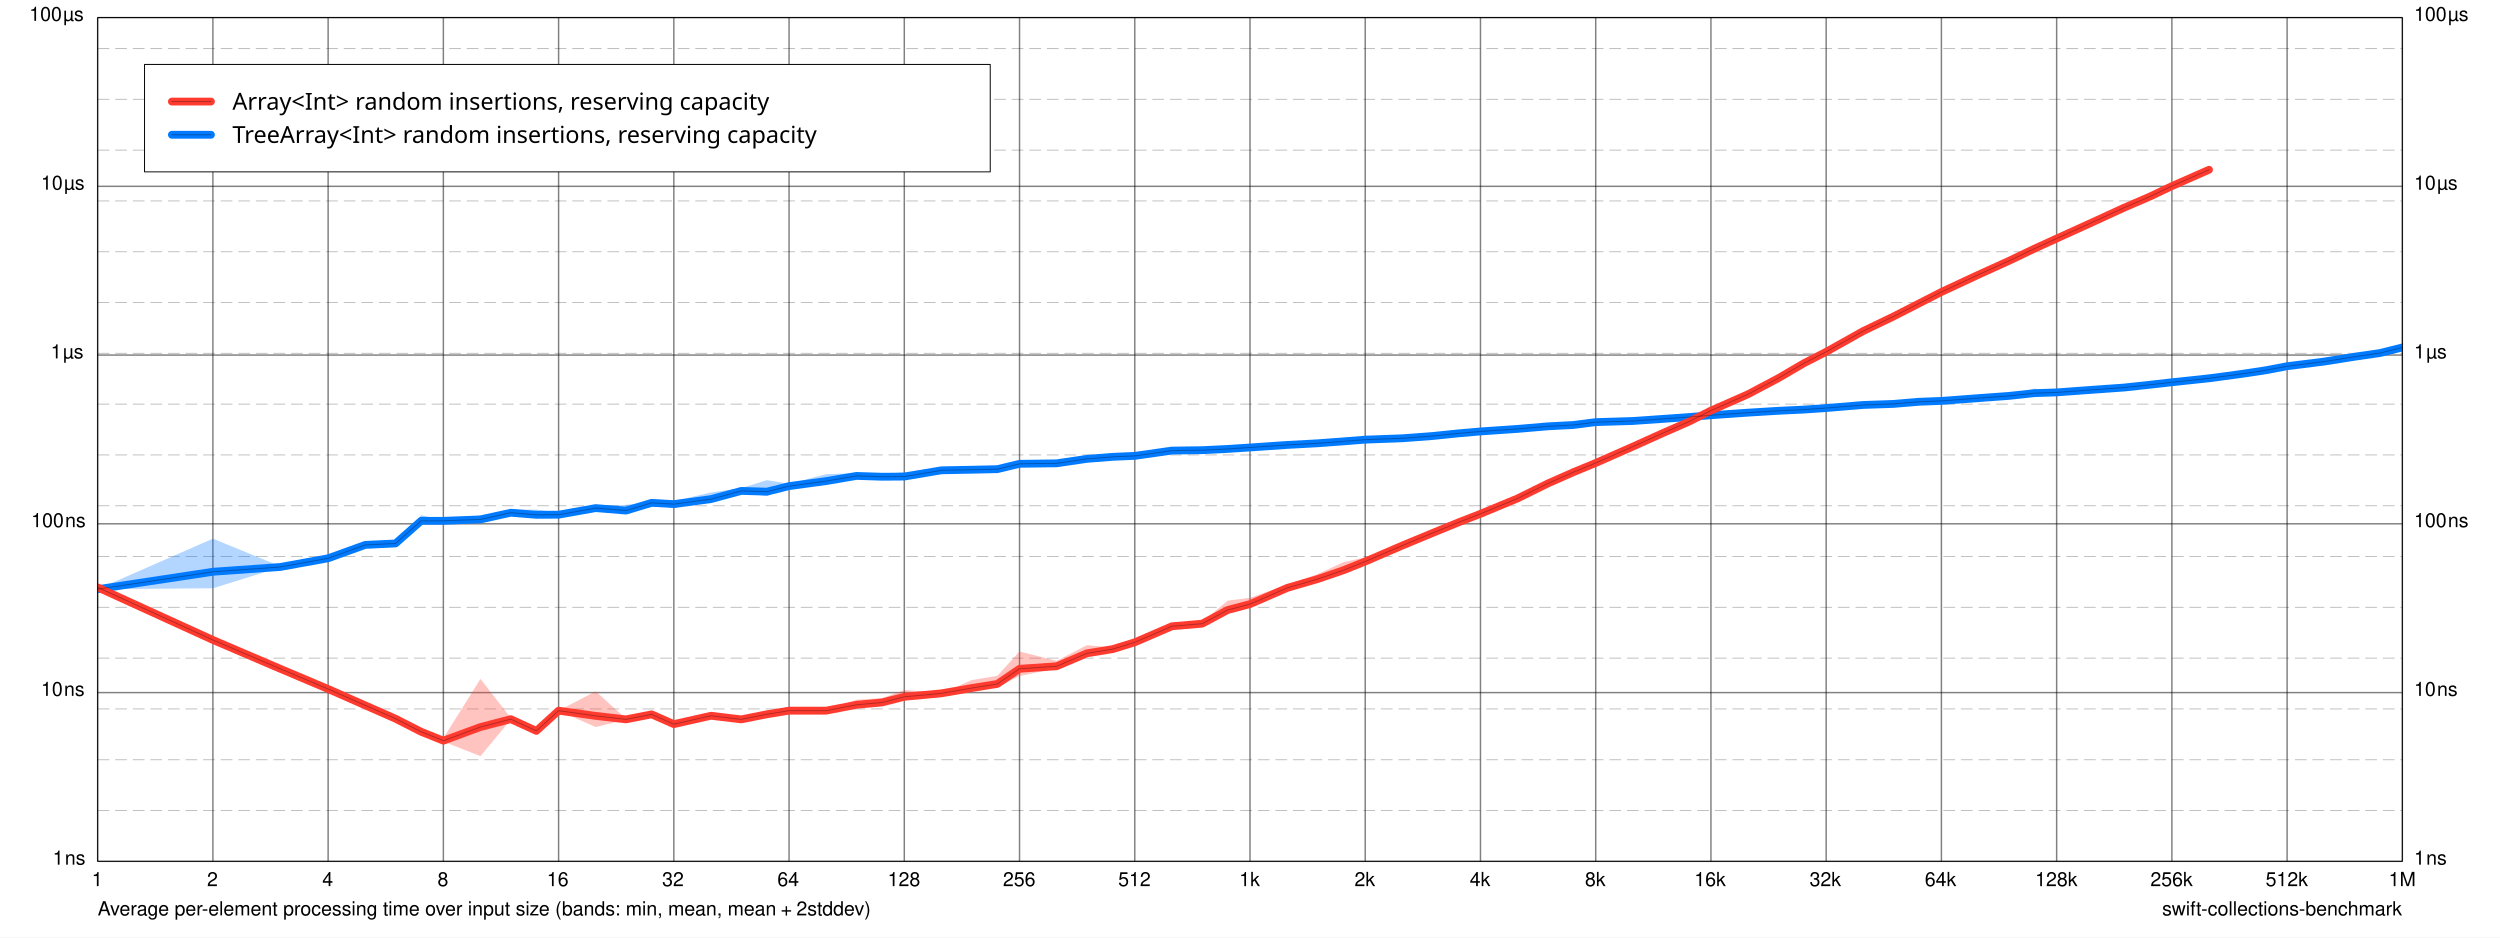
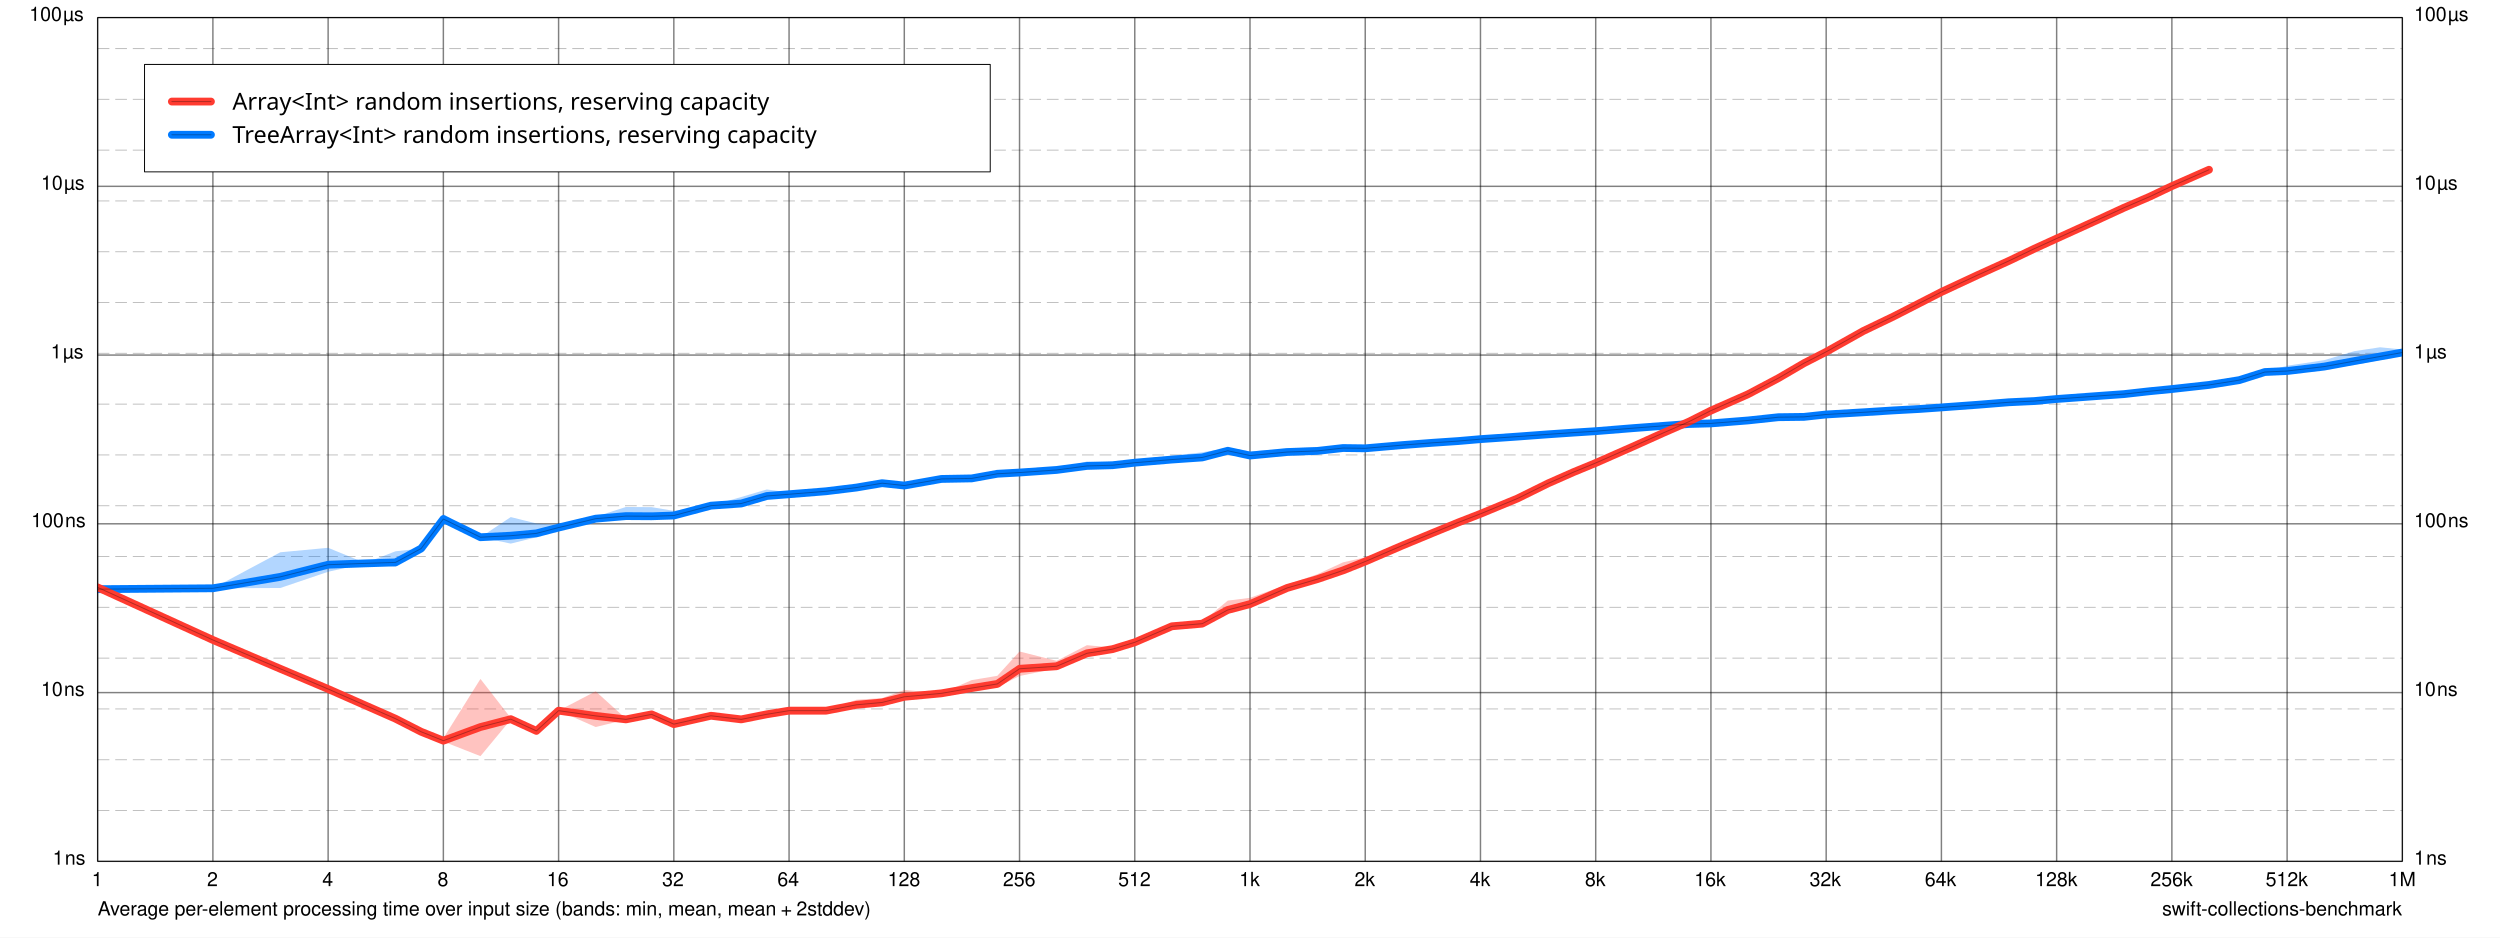
<svg xmlns="http://www.w3.org/2000/svg" xmlns:xlink="http://www.w3.org/1999/xlink" width="1280.0px" height="480.0px" viewBox="0.0 0.0 1280.0 480.0" version="1.1">
  <path d="M 0 0 L 0 480 L 1280 480 L 1280 0 z" fill="#FFFFFF" fill-opacity="1.0" stroke="none" />
  <text x="50" y="468.7" font-family="Helvetica" font-size="10" font-weight="normal" font-style="normal" fill="#000000" fill-opacity="1">Average per-element processing time over input size (bands: min, mean, mean + 2stddev)</text>
  <a xlink:href="https://github.com/apple/swift-collections-benchmark">
    <text x="1107" y="468.7" font-family="Helvetica" font-size="10" font-weight="normal" font-style="normal" fill="#000000" fill-opacity="1">swift-collections-benchmark</text>
  </a>
  <path d="M 50 9 L 50 441" fill="none" stroke-width="0.75" stroke="#000000" stroke-opacity="0.498" stroke-linecap="butt" stroke-linejoin="round" />
  <text x="47" y="453.7" font-family="Helvetica" font-size="10" font-weight="normal" font-style="normal" fill="#000000" fill-opacity="1">1</text>
  <path d="M 109 9 L 109 441" fill="none" stroke-width="0.75" stroke="#000000" stroke-opacity="0.498" stroke-linecap="butt" stroke-linejoin="round" />
  <text x="106" y="453.7" font-family="Helvetica" font-size="10" font-weight="normal" font-style="normal" fill="#000000" fill-opacity="1">2</text>
  <path d="M 168 9 L 168 441" fill="none" stroke-width="0.75" stroke="#000000" stroke-opacity="0.498" stroke-linecap="butt" stroke-linejoin="round" />
  <text x="165" y="453.7" font-family="Helvetica" font-size="10" font-weight="normal" font-style="normal" fill="#000000" fill-opacity="1">4</text>
  <path d="M 227 9 L 227 441" fill="none" stroke-width="0.75" stroke="#000000" stroke-opacity="0.498" stroke-linecap="butt" stroke-linejoin="round" />
  <text x="224" y="453.7" font-family="Helvetica" font-size="10" font-weight="normal" font-style="normal" fill="#000000" fill-opacity="1">8</text>
  <path d="M 286 9 L 286 441" fill="none" stroke-width="0.75" stroke="#000000" stroke-opacity="0.498" stroke-linecap="butt" stroke-linejoin="round" />
  <text x="280" y="453.7" font-family="Helvetica" font-size="10" font-weight="normal" font-style="normal" fill="#000000" fill-opacity="1">16</text>
  <path d="M 345 9 L 345 441" fill="none" stroke-width="0.75" stroke="#000000" stroke-opacity="0.498" stroke-linecap="butt" stroke-linejoin="round" />
  <text x="339" y="453.7" font-family="Helvetica" font-size="10" font-weight="normal" font-style="normal" fill="#000000" fill-opacity="1">32</text>
  <path d="M 404 9 L 404 441" fill="none" stroke-width="0.75" stroke="#000000" stroke-opacity="0.498" stroke-linecap="butt" stroke-linejoin="round" />
  <text x="398" y="453.7" font-family="Helvetica" font-size="10" font-weight="normal" font-style="normal" fill="#000000" fill-opacity="1">64</text>
  <path d="M 463 9 L 463 441" fill="none" stroke-width="0.75" stroke="#000000" stroke-opacity="0.498" stroke-linecap="butt" stroke-linejoin="round" />
  <text x="454.5" y="453.7" font-family="Helvetica" font-size="10" font-weight="normal" font-style="normal" fill="#000000" fill-opacity="1">128</text>
  <path d="M 522 9 L 522 441" fill="none" stroke-width="0.75" stroke="#000000" stroke-opacity="0.498" stroke-linecap="butt" stroke-linejoin="round" />
  <text x="513.5" y="453.7" font-family="Helvetica" font-size="10" font-weight="normal" font-style="normal" fill="#000000" fill-opacity="1">256</text>
  <path d="M 581 9 L 581 441" fill="none" stroke-width="0.75" stroke="#000000" stroke-opacity="0.498" stroke-linecap="butt" stroke-linejoin="round" />
  <text x="572.5" y="453.7" font-family="Helvetica" font-size="10" font-weight="normal" font-style="normal" fill="#000000" fill-opacity="1">512</text>
  <path d="M 640 9 L 640 441" fill="none" stroke-width="0.75" stroke="#000000" stroke-opacity="0.498" stroke-linecap="butt" stroke-linejoin="round" />
  <text x="634.5" y="453.7" font-family="Helvetica" font-size="10" font-weight="normal" font-style="normal" fill="#000000" fill-opacity="1">1k</text>
  <path d="M 699 9 L 699 441" fill="none" stroke-width="0.75" stroke="#000000" stroke-opacity="0.498" stroke-linecap="butt" stroke-linejoin="round" />
  <text x="693.5" y="453.7" font-family="Helvetica" font-size="10" font-weight="normal" font-style="normal" fill="#000000" fill-opacity="1">2k</text>
  <path d="M 758 9 L 758 441" fill="none" stroke-width="0.75" stroke="#000000" stroke-opacity="0.498" stroke-linecap="butt" stroke-linejoin="round" />
  <text x="752.5" y="453.7" font-family="Helvetica" font-size="10" font-weight="normal" font-style="normal" fill="#000000" fill-opacity="1">4k</text>
  <path d="M 817 9 L 817 441" fill="none" stroke-width="0.75" stroke="#000000" stroke-opacity="0.498" stroke-linecap="butt" stroke-linejoin="round" />
  <text x="811.5" y="453.7" font-family="Helvetica" font-size="10" font-weight="normal" font-style="normal" fill="#000000" fill-opacity="1">8k</text>
  <path d="M 876 9 L 876 441" fill="none" stroke-width="0.75" stroke="#000000" stroke-opacity="0.498" stroke-linecap="butt" stroke-linejoin="round" />
  <text x="867.5" y="453.7" font-family="Helvetica" font-size="10" font-weight="normal" font-style="normal" fill="#000000" fill-opacity="1">16k</text>
  <path d="M 935 9 L 935 441" fill="none" stroke-width="0.75" stroke="#000000" stroke-opacity="0.498" stroke-linecap="butt" stroke-linejoin="round" />
  <text x="926.5" y="453.7" font-family="Helvetica" font-size="10" font-weight="normal" font-style="normal" fill="#000000" fill-opacity="1">32k</text>
  <path d="M 994 9 L 994 441" fill="none" stroke-width="0.75" stroke="#000000" stroke-opacity="0.498" stroke-linecap="butt" stroke-linejoin="round" />
  <text x="985.5" y="453.7" font-family="Helvetica" font-size="10" font-weight="normal" font-style="normal" fill="#000000" fill-opacity="1">64k</text>
  <path d="M 1053 9 L 1053 441" fill="none" stroke-width="0.75" stroke="#000000" stroke-opacity="0.498" stroke-linecap="butt" stroke-linejoin="round" />
  <text x="1042" y="453.7" font-family="Helvetica" font-size="10" font-weight="normal" font-style="normal" fill="#000000" fill-opacity="1">128k</text>
  <path d="M 1112 9 L 1112 441" fill="none" stroke-width="0.75" stroke="#000000" stroke-opacity="0.498" stroke-linecap="butt" stroke-linejoin="round" />
  <text x="1101" y="453.7" font-family="Helvetica" font-size="10" font-weight="normal" font-style="normal" fill="#000000" fill-opacity="1">256k</text>
  <path d="M 1171 9 L 1171 441" fill="none" stroke-width="0.75" stroke="#000000" stroke-opacity="0.498" stroke-linecap="butt" stroke-linejoin="round" />
  <text x="1160" y="453.7" font-family="Helvetica" font-size="10" font-weight="normal" font-style="normal" fill="#000000" fill-opacity="1">512k</text>
  <path d="M 1230 9 L 1230 441" fill="none" stroke-width="0.75" stroke="#000000" stroke-opacity="0.498" stroke-linecap="butt" stroke-linejoin="round" />
  <text x="1223" y="453.7" font-family="Helvetica" font-size="10" font-weight="normal" font-style="normal" fill="#000000" fill-opacity="1">1M</text>
  <path d="M 50 441 L 1230 441" fill="none" stroke-width="0.75" stroke="#000000" stroke-opacity="0.498" stroke-linecap="butt" stroke-linejoin="round" />
  <text x="27" y="442.7" font-family="Helvetica" font-size="10" font-weight="normal" font-style="normal" fill="#000000" fill-opacity="1">1 ns</text>
  <text x="1236" y="442.7" font-family="Helvetica" font-size="10" font-weight="normal" font-style="normal" fill="#000000" fill-opacity="1">1 ns</text>
  <path d="M 50 354.6 L 1230 354.6" fill="none" stroke-width="0.75" stroke="#000000" stroke-opacity="0.498" stroke-linecap="butt" stroke-linejoin="round" />
  <text x="21" y="356.3" font-family="Helvetica" font-size="10" font-weight="normal" font-style="normal" fill="#000000" fill-opacity="1">10 ns</text>
  <text x="1236" y="356.3" font-family="Helvetica" font-size="10" font-weight="normal" font-style="normal" fill="#000000" fill-opacity="1">10 ns</text>
  <path d="M 50 268.2 L 1230 268.2" fill="none" stroke-width="0.75" stroke="#000000" stroke-opacity="0.498" stroke-linecap="butt" stroke-linejoin="round" />
  <text x="16" y="269.9" font-family="Helvetica" font-size="10" font-weight="normal" font-style="normal" fill="#000000" fill-opacity="1">100 ns</text>
  <text x="1236" y="269.9" font-family="Helvetica" font-size="10" font-weight="normal" font-style="normal" fill="#000000" fill-opacity="1">100 ns</text>
  <path d="M 50 181.8 L 1230 181.8" fill="none" stroke-width="0.75" stroke="#000000" stroke-opacity="0.498" stroke-linecap="butt" stroke-linejoin="round" />
  <text x="26" y="183.5" font-family="Helvetica" font-size="10" font-weight="normal" font-style="normal" fill="#000000" fill-opacity="1">1 µs</text>
  <text x="1236" y="183.5" font-family="Helvetica" font-size="10" font-weight="normal" font-style="normal" fill="#000000" fill-opacity="1">1 µs</text>
  <path d="M 50 95.4 L 1230 95.4" fill="none" stroke-width="0.75" stroke="#000000" stroke-opacity="0.498" stroke-linecap="butt" stroke-linejoin="round" />
  <text x="21" y="97.1" font-family="Helvetica" font-size="10" font-weight="normal" font-style="normal" fill="#000000" fill-opacity="1">10 µs</text>
  <text x="1236" y="97.1" font-family="Helvetica" font-size="10" font-weight="normal" font-style="normal" fill="#000000" fill-opacity="1">10 µs</text>
  <path d="M 50 9 L 1230 9" fill="none" stroke-width="0.75" stroke="#000000" stroke-opacity="0.498" stroke-linecap="butt" stroke-linejoin="round" />
  <text x="15" y="10.7" font-family="Helvetica" font-size="10" font-weight="normal" font-style="normal" fill="#000000" fill-opacity="1">100 µs</text>
  <text x="1236" y="10.7" font-family="Helvetica" font-size="10" font-weight="normal" font-style="normal" fill="#000000" fill-opacity="1">100 µs</text>
  <path d="M 50 414.99 L 1230 414.99" fill="none" stroke-width="0.5" stroke="#000000" stroke-opacity="0.259" stroke-linecap="butt" stroke-linejoin="round" stroke-dasharray="6 3" stroke-dashoffset="0" />
  <path d="M 50 388.98 L 1230 388.98" fill="none" stroke-width="0.5" stroke="#000000" stroke-opacity="0.259" stroke-linecap="butt" stroke-linejoin="round" stroke-dasharray="6 3" stroke-dashoffset="0" />
  <path d="M 50 362.97 L 1230 362.97" fill="none" stroke-width="0.5" stroke="#000000" stroke-opacity="0.259" stroke-linecap="butt" stroke-linejoin="round" stroke-dasharray="6 3" stroke-dashoffset="0" />
  <path d="M 50 336.96 L 1230 336.96" fill="none" stroke-width="0.5" stroke="#000000" stroke-opacity="0.259" stroke-linecap="butt" stroke-linejoin="round" stroke-dasharray="6 3" stroke-dashoffset="0" />
  <path d="M 50 310.96 L 1230 310.96" fill="none" stroke-width="0.5" stroke="#000000" stroke-opacity="0.259" stroke-linecap="butt" stroke-linejoin="round" stroke-dasharray="6 3" stroke-dashoffset="0" />
  <path d="M 50 284.95 L 1230 284.95" fill="none" stroke-width="0.5" stroke="#000000" stroke-opacity="0.259" stroke-linecap="butt" stroke-linejoin="round" stroke-dasharray="6 3" stroke-dashoffset="0" />
  <path d="M 50 258.94 L 1230 258.94" fill="none" stroke-width="0.5" stroke="#000000" stroke-opacity="0.259" stroke-linecap="butt" stroke-linejoin="round" stroke-dasharray="6 3" stroke-dashoffset="0" />
  <path d="M 50 232.93 L 1230 232.93" fill="none" stroke-width="0.5" stroke="#000000" stroke-opacity="0.259" stroke-linecap="butt" stroke-linejoin="round" stroke-dasharray="6 3" stroke-dashoffset="0" />
  <path d="M 50 206.92 L 1230 206.92" fill="none" stroke-width="0.5" stroke="#000000" stroke-opacity="0.259" stroke-linecap="butt" stroke-linejoin="round" stroke-dasharray="6 3" stroke-dashoffset="0" />
  <path d="M 50 180.91 L 1230 180.91" fill="none" stroke-width="0.5" stroke="#000000" stroke-opacity="0.259" stroke-linecap="butt" stroke-linejoin="round" stroke-dasharray="6 3" stroke-dashoffset="0" />
  <path d="M 50 154.9 L 1230 154.9" fill="none" stroke-width="0.5" stroke="#000000" stroke-opacity="0.259" stroke-linecap="butt" stroke-linejoin="round" stroke-dasharray="6 3" stroke-dashoffset="0" />
  <path d="M 50 128.89 L 1230 128.89" fill="none" stroke-width="0.5" stroke="#000000" stroke-opacity="0.259" stroke-linecap="butt" stroke-linejoin="round" stroke-dasharray="6 3" stroke-dashoffset="0" />
  <path d="M 50 102.88 L 1230 102.88" fill="none" stroke-width="0.5" stroke="#000000" stroke-opacity="0.259" stroke-linecap="butt" stroke-linejoin="round" stroke-dasharray="6 3" stroke-dashoffset="0" />
  <path d="M 50 76.874 L 1230 76.874" fill="none" stroke-width="0.5" stroke="#000000" stroke-opacity="0.259" stroke-linecap="butt" stroke-linejoin="round" stroke-dasharray="6 3" stroke-dashoffset="0" />
  <path d="M 50 50.865 L 1230 50.865" fill="none" stroke-width="0.5" stroke="#000000" stroke-opacity="0.259" stroke-linecap="butt" stroke-linejoin="round" stroke-dasharray="6 3" stroke-dashoffset="0" />
  <path d="M 50 24.856 L 1230 24.856" fill="none" stroke-width="0.5" stroke="#000000" stroke-opacity="0.259" stroke-linecap="butt" stroke-linejoin="round" stroke-dasharray="6 3" stroke-dashoffset="0" />
  <path d="M 74 33 L 74 88 L 507 88 L 507 33 z" fill="#FFFFFF" fill-opacity="1.0" stroke="none" />
  <clipPath id="clip-0">
    <path d="M 50 9 L 50 441 L 1230 441 L 1230 9 z" />
  </clipPath>
  <g clip-path="url(#clip-0)">
-     <path d="M 50 301.66L 109 275.78L 143.51 289.98L 168 285.84L 186.99 278.99L 202.51 278.25L 215.63 263.78L 227 266.6L 245.99 263.9L 261.51 260.96L 274.63 260.9L 286 262.28L 304.99 259.26L 320.51 258.48L 333.63 256.86L 345 256.56L 363.99 252.16L 379.51 249.91L 392.63 245.85L 404 247.67L 422.99 242.79L 438.51 242.26L 451.63 242.67L 463 241.8L 481.99 239.36L 497.51 239.1L 510.63 239.15L 522 236.38L 540.99 236.41L 556.51 234.22L 569.63 231.94L 581 232.26L 599.99 229.29L 615.51 229L 628.63 229.12L 640 228.03L 658.99 226.93L 674.51 226.05L 687.63 225.74L 699 223.01L 717.99 224.11L 733.51 222.53L 746.63 221.37L 758 220.23L 776.99 218.57L 792.51 218.19L 805.63 216.98L 817 215.03L 835.99 215.34L 851.51 213.9L 864.63 212.62L 876 212.29L 894.99 211.26L 910.51 209.26L 923.63 208.57L 935 208.62L 953.99 206.84L 969.51 206.41L 982.63 205.16L 994 204.97L 1013 203.69L 1028.5 202.44L 1041.6 198.92L 1053 200.89L 1072 198.97L 1087.5 197.8L 1100.6 195.93L 1112 195.69L 1131 193.2L 1146.5 190.57L 1159.6 189.57L 1171 187.16L 1190 185.02L 1205.5 181.15L 1218.6 180.72L 1230 177.37L 1230 178.1L 1218.6 180.75L 1205.5 183.19L 1190 185.16L 1171 187.63L 1159.6 189.7L 1146.5 191.99L 1131 193.87L 1112 195.72L 1100.6 197.39L 1087.5 198.64L 1072 199.72L 1053 200.91L 1041.6 202.18L 1028.5 202.8L 1013 203.89L 994 205.37L 982.63 205.89L 969.51 206.94L 953.99 207.52L 935 209.03L 923.63 210.1L 910.51 210.72L 894.99 211.29L 876 212.71L 864.63 213.89L 851.51 214.67L 835.99 215.62L 817 216.52L 805.63 217.8L 792.51 218.31L 776.99 219.96L 758 221.14L 746.63 222.08L 733.51 223.49L 717.99 224.51L 699 225.87L 687.63 226.09L 674.51 227.31L 658.99 228.13L 640 229.5L 628.63 230.12L 615.51 231.03L 599.99 231.21L 581 233.82L 569.63 234.62L 556.51 235.18L 540.99 237.51L 522 237.86L 510.63 240.59L 497.51 241.01L 481.99 241.32L 463 244.81L 451.63 244.61L 438.51 244.18L 422.99 247.65L 404 249.32L 392.63 254.05L 379.51 251.87L 363.99 256.83L 345 258.67L 333.63 257.66L 320.51 262.52L 304.99 260.46L 286 263.97L 274.63 264.57L 261.51 263.09L 245.99 266.69L 227 266.68L 215.63 267.72L 202.51 278.25L 186.99 278.99L 168 285.84L 143.51 290.41L 109 301.2L 50 301.66" fill="#007AFF" fill-opacity="0.302" stroke="none" />
+     <path d="M 50 301.66L 109 301.2L 143.51 282.77L 168 280.47L 186.99 288.26L 202.51 282.26L 215.63 280.83L 227 263.23L 245.99 275.06L 261.51 264.74L 274.63 268.01L 286 268.71L 304.99 264.53L 320.51 259.57L 333.63 259.66L 345 261.56L 363.99 258.9L 379.51 254.46L 392.63 250.6L 404 252.14L 422.99 251.34L 438.51 248.79L 451.63 246.5L 463 247.39L 481.99 244.7L 497.51 243.66L 510.63 241.92L 522 241.26L 540.99 240.41L 556.51 236.25L 569.63 236.64L 581 235.6L 599.99 233.31L 615.51 231.59L 628.63 229.3L 640 231.14L 658.99 229.63L 674.51 229.01L 687.63 229.21L 699 228.41L 717.99 226.73L 733.51 225.7L 746.63 224.62L 758 224.66L 776.99 222.51L 792.51 221.94L 805.63 220.4L 817 220.28L 835.99 218.44L 851.51 217.48L 864.63 216.03L 876 216.78L 894.99 213.92L 910.51 212.49L 923.63 212.85L 935 212.19L 953.99 210.58L 969.51 210.12L 982.63 208.45L 994 208.03L 1013 206.75L 1028.5 205.72L 1041.6 205.3L 1053 203.6L 1072 202.72L 1087.5 201.65L 1100.6 199.95L 1112 198.58L 1131 196.97L 1146.5 193.49L 1159.6 190.29L 1171 187.25L 1190 184.4L 1205.5 179.78L 1218.6 177.8L 1230 178.95L 1230 181.03L 1218.6 184.33L 1205.5 186.81L 1190 188.92L 1171 190.96L 1159.6 190.56L 1146.5 195.04L 1131 197.13L 1112 199.4L 1100.6 200.44L 1087.5 201.83L 1072 202.97L 1053 204.54L 1041.6 205.35L 1028.5 206.05L 1013 207.38L 994 208.8L 982.63 209.74L 969.51 210.12L 953.99 211.28L 935 212.21L 923.63 213.66L 910.51 214.02L 894.99 215.77L 876 216.78L 864.63 217.48L 851.51 218.25L 835.99 219.5L 817 220.93L 805.63 221.89L 792.51 222.54L 776.99 223.89L 758 224.91L 746.63 226.25L 733.51 227.08L 717.99 228.3L 699 229.95L 687.63 229.45L 674.51 231.55L 658.99 232.1L 640 234.01L 628.63 231.33L 615.51 235.19L 599.99 236.02L 581 237.38L 569.63 238.75L 556.51 239.41L 540.99 240.68L 522 242.19L 510.63 242.8L 497.51 245.4L 481.99 245.4L 463 249.03L 451.63 247.72L 438.51 249.92L 422.99 251.58L 404 253.38L 392.63 255.21L 379.51 259.05L 363.99 258.9L 345 264.84L 333.63 266.13L 320.51 266.04L 304.99 265.93L 286 270.62L 274.63 275.06L 261.51 278.33L 245.99 275.06L 227 266.68L 215.63 280.83L 202.51 290.18L 186.99 288.51L 168 292.74L 143.51 301.05L 109 301.2L 50 301.66" fill="#007AFF" fill-opacity="0.302" stroke="none" />
    <path d="M 50 300.75L 109 327.66L 143.51 341.17L 168 352.77L 186.99 361.14L 202.51 367.98L 215.63 374.67L 227 377.97L 245.99 347.61L 261.51 367.58L 274.63 374.22L 286 363.86L 304.99 353.95L 320.51 368L 333.63 365.75L 345 370.76L 363.99 366.29L 379.51 368.32L 392.63 365.58L 404 363.86L 422.99 363.86L 438.51 358.27L 451.63 357.44L 463 353.28L 481.99 354.96L 497.51 348.21L 510.63 346.02L 522 333.56L 540.99 338.34L 556.51 330.34L 569.63 331.55L 581 327.58L 599.99 319.15L 615.51 318.43L 628.63 307.5L 640 306.08L 658.99 299.3L 674.51 294L 687.63 287.92L 699 285.33L 717.99 278.97L 733.51 271.83L 746.63 267.14L 758 262.73L 776.99 254.29L 792.51 247.05L 805.63 241.66L 817 237L 835.99 227.57L 851.51 221.32L 864.63 215.38L 876 208.36L 894.99 201.57L 910.51 193.26L 923.63 185.3L 935 180.09L 953.99 168.41L 969.51 161.75L 982.63 154.82L 994 148.94L 1013 140.43L 1028.5 133.27L 1041.6 126.87L 1053 121.91L 1072 113.48L 1087.5 105.99L 1100.6 100.34L 1112 94.422L 1131 86.914L 1131 86.914L 1112 95.601L 1100.6 100.84L 1087.5 106.48L 1072 113.49L 1053 122.2L 1041.6 127.49L 1028.5 133.72L 1013 140.7L 994 149.68L 982.63 155.48L 969.51 162.12L 953.99 169.87L 935 180.15L 923.63 186.2L 910.51 193.76L 894.99 201.93L 876 210.91L 864.63 216.15L 851.51 221.81L 835.99 229.06L 817 237.06L 805.63 241.75L 792.51 247.71L 776.99 255.52L 758 263.19L 746.63 267.63L 733.51 273.26L 717.99 279.43L 699 288.28L 687.63 293.61L 674.51 297.44L 658.99 301.67L 640 310.5L 628.63 314.15L 615.51 319.64L 599.99 321.21L 581 329.32L 569.63 332.65L 556.51 336.07L 540.99 342.15L 522 346.13L 510.63 351.75L 497.51 353.85L 481.99 355L 463 358.07L 451.63 360.46L 438.51 361.82L 422.99 363.86L 404 363.86L 392.63 365.75L 379.51 368.32L 363.99 366.54L 345 370.76L 333.63 365.75L 320.51 368.43L 304.99 372.24L 286 363.86L 274.63 374.22L 261.51 368.43L 245.99 387.15L 227 379.68L 215.63 374.67L 202.51 367.98L 186.99 361.14L 168 352.77L 143.51 342.88L 109 327.66L 50 300.75" fill="#FF3B30" fill-opacity="0.302" stroke="none" />
-     <path d="M 50 301.66L 109 292.74L 143.51 290.29L 168 285.84L 186.99 278.99L 202.51 278.25L 215.63 266.65L 227 266.66L 245.99 265.94L 261.51 262.52L 274.63 263.58L 286 263.52L 304.99 260.14L 320.51 261.42L 333.63 257.45L 345 258.11L 363.99 255.55L 379.51 251.35L 392.63 251.73L 404 248.89L 422.99 246.32L 438.51 243.67L 451.63 244.09L 463 244L 481.99 240.8L 497.51 240.5L 510.63 240.21L 522 237.47L 540.99 237.22L 556.51 234.93L 569.63 233.9L 581 233.41L 599.99 230.7L 615.51 230.49L 628.63 229.85L 640 229.11L 658.99 227.81L 674.51 226.97L 687.63 226L 699 225.1L 717.99 224.4L 733.51 223.24L 746.63 221.89L 758 220.9L 776.99 219.6L 792.51 218.28L 805.63 217.59L 817 216.13L 835.99 215.55L 851.51 214.47L 864.63 213.55L 876 212.6L 894.99 211.28L 910.51 210.33L 923.63 209.7L 935 208.92L 953.99 207.34L 969.51 206.8L 982.63 205.7L 994 205.27L 1013 203.84L 1028.5 202.71L 1041.6 201.3L 1053 200.91L 1072 199.52L 1087.5 198.42L 1100.6 197.01L 1112 195.72L 1131 193.69L 1146.5 191.61L 1159.6 189.66L 1171 187.5L 1190 185.12L 1205.5 182.65L 1218.6 180.75L 1230 177.9" fill="none" stroke-width="4" stroke="#007AFF" stroke-opacity="1" stroke-linecap="round" stroke-linejoin="round" />
+     <path d="M 50 301.66L 109 301.2L 143.51 295.35L 168 289.13L 186.99 288.45L 202.51 287.95L 215.63 280.83L 227 265.75L 245.99 275.06L 261.51 274.28L 274.63 273.09L 286 270.11L 304.99 265.56L 320.51 264.24L 333.63 264.33L 345 263.95L 363.99 258.9L 379.51 257.8L 392.63 253.95L 404 253.05L 422.99 251.52L 438.51 249.62L 451.63 247.39L 463 248.6L 481.99 245.22L 497.51 244.94L 510.63 242.57L 522 241.94L 540.99 240.61L 556.51 238.56L 569.63 238.19L 581 236.9L 599.99 235.29L 615.51 234.22L 628.63 230.79L 640 233.24L 658.99 231.44L 674.51 230.87L 687.63 229.39L 699 229.54L 717.99 227.89L 733.51 226.71L 746.63 225.82L 758 224.84L 776.99 223.53L 792.51 222.38L 805.63 221.49L 817 220.76L 835.99 219.22L 851.51 218.05L 864.63 217.09L 876 216.78L 894.99 215.27L 910.51 213.61L 923.63 213.44L 935 212.21L 953.99 211.1L 969.51 210.12L 982.63 209.4L 994 208.6L 1013 207.21L 1028.5 205.96L 1041.6 205.34L 1053 204.29L 1072 202.9L 1087.5 201.78L 1100.6 200.31L 1112 199.19L 1131 197.09L 1146.5 194.63L 1159.6 190.48L 1171 189.96L 1190 187.69L 1205.5 184.85L 1218.6 182.51L 1230 180.48" fill="none" stroke-width="4" stroke="#007AFF" stroke-opacity="1" stroke-linecap="round" stroke-linejoin="round" />
    <path d="M 50 300.75L 109 327.66L 143.51 342.42L 168 352.77L 186.99 361.14L 202.51 367.98L 215.63 374.67L 227 379.23L 245.99 372.24L 261.51 368.21L 274.63 374.22L 286 363.86L 304.99 366.54L 320.51 368.32L 333.63 365.75L 345 370.76L 363.99 366.47L 379.51 368.32L 392.63 365.71L 404 363.86L 422.99 363.86L 438.51 360.86L 451.63 359.65L 463 356.76L 481.99 354.99L 497.51 352.29L 510.63 350.17L 522 342.42L 540.99 341.12L 556.51 334.49L 569.63 332.36L 581 328.86L 599.99 320.66L 615.51 319.32L 628.63 312.29L 640 309.3L 658.99 301.04L 674.51 296.51L 687.63 292.04L 699 287.49L 717.99 279.31L 733.51 272.88L 746.63 267.5L 758 263.07L 776.99 255.2L 792.51 247.53L 805.63 241.73L 817 237.04L 835.99 228.67L 851.51 221.68L 864.63 215.94L 876 210.23L 894.99 201.84L 910.51 193.63L 923.63 185.96L 935 180.13L 953.99 169.48L 969.51 162.02L 982.63 155.31L 994 149.49L 1013 140.63L 1028.5 133.6L 1041.6 127.33L 1053 122.12L 1072 113.49L 1087.5 106.35L 1100.6 100.71L 1112 95.289L 1131 86.914" fill="none" stroke-width="4" stroke="#FF3B30" stroke-opacity="1" stroke-linecap="round" stroke-linejoin="round" />
-     <path d="M 50 301.66L 109 292.74L 143.51 290.29L 168 285.84L 186.99 278.99L 202.51 278.25L 215.63 266.65L 227 266.66L 245.99 265.94L 261.51 262.52L 274.63 263.58L 286 263.52L 304.99 260.14L 320.51 261.42L 333.63 257.45L 345 258.11L 363.99 255.55L 379.51 251.35L 392.63 251.73L 404 248.89L 422.99 246.32L 438.51 243.67L 451.63 244.09L 463 244L 481.99 240.8L 497.51 240.5L 510.63 240.21L 522 237.47L 540.99 237.22L 556.51 234.93L 569.63 233.9L 581 233.41L 599.99 230.7L 615.51 230.49L 628.63 229.85L 640 229.11L 658.99 227.81L 674.51 226.97L 687.63 226L 699 225.1L 717.99 224.4L 733.51 223.24L 746.63 221.89L 758 220.9L 776.99 219.6L 792.51 218.28L 805.63 217.59L 817 216.13L 835.99 215.55L 851.51 214.47L 864.63 213.55L 876 212.6L 894.99 211.28L 910.51 210.33L 923.63 209.7L 935 208.92L 953.99 207.34L 969.51 206.8L 982.63 205.7L 994 205.27L 1013 203.84L 1028.5 202.71L 1041.6 201.3L 1053 200.91L 1072 199.52L 1087.5 198.42L 1100.6 197.01L 1112 195.72L 1131 193.69L 1146.5 191.61L 1159.6 189.66L 1171 187.5L 1190 185.12L 1205.5 182.65L 1218.6 180.75L 1230 177.9" fill="none" stroke-width="0.5" stroke="#000000" stroke-opacity="0.302" stroke-linecap="round" stroke-linejoin="round" />
+     <path d="M 50 301.66L 109 301.2L 143.51 295.35L 168 289.13L 186.99 288.45L 202.51 287.95L 215.63 280.83L 227 265.75L 245.99 275.06L 261.51 274.28L 274.63 273.09L 286 270.11L 304.99 265.56L 320.51 264.24L 333.63 264.33L 345 263.95L 363.99 258.9L 379.51 257.8L 392.63 253.95L 404 253.05L 422.99 251.52L 438.51 249.62L 451.63 247.39L 463 248.6L 481.99 245.22L 497.51 244.94L 510.63 242.57L 522 241.94L 540.99 240.61L 556.51 238.56L 569.63 238.19L 581 236.9L 599.99 235.29L 615.51 234.22L 628.63 230.79L 640 233.24L 658.99 231.44L 674.51 230.87L 687.63 229.39L 699 229.54L 717.99 227.89L 733.51 226.71L 746.63 225.82L 758 224.84L 776.99 223.53L 792.51 222.38L 805.63 221.49L 817 220.76L 835.99 219.22L 851.51 218.05L 864.63 217.09L 876 216.78L 894.99 215.27L 910.51 213.61L 923.63 213.44L 935 212.21L 953.99 211.1L 969.51 210.12L 982.63 209.4L 994 208.6L 1013 207.21L 1028.5 205.96L 1041.6 205.34L 1053 204.29L 1072 202.9L 1087.5 201.78L 1100.6 200.31L 1112 199.19L 1131 197.09L 1146.5 194.63L 1159.6 190.48L 1171 189.96L 1190 187.69L 1205.5 184.85L 1218.6 182.51L 1230 180.48" fill="none" stroke-width="0.5" stroke="#000000" stroke-opacity="0.302" stroke-linecap="round" stroke-linejoin="round" />
    <path d="M 50 300.75L 109 327.66L 143.51 342.42L 168 352.77L 186.99 361.14L 202.51 367.98L 215.63 374.67L 227 379.23L 245.99 372.24L 261.51 368.21L 274.63 374.22L 286 363.86L 304.99 366.54L 320.51 368.32L 333.63 365.75L 345 370.76L 363.99 366.47L 379.51 368.32L 392.63 365.71L 404 363.86L 422.99 363.86L 438.51 360.86L 451.63 359.65L 463 356.76L 481.99 354.99L 497.51 352.29L 510.63 350.17L 522 342.42L 540.99 341.12L 556.51 334.49L 569.63 332.36L 581 328.86L 599.99 320.66L 615.51 319.32L 628.63 312.29L 640 309.3L 658.99 301.04L 674.51 296.51L 687.63 292.04L 699 287.49L 717.99 279.31L 733.51 272.88L 746.63 267.5L 758 263.07L 776.99 255.2L 792.51 247.53L 805.63 241.73L 817 237.04L 835.99 228.67L 851.51 221.68L 864.63 215.94L 876 210.23L 894.99 201.84L 910.51 193.63L 923.63 185.96L 935 180.13L 953.99 169.48L 969.51 162.02L 982.63 155.31L 994 149.49L 1013 140.63L 1028.5 133.6L 1041.6 127.33L 1053 122.12L 1072 113.49L 1087.5 106.35L 1100.6 100.71L 1112 95.289L 1131 86.914" fill="none" stroke-width="0.5" stroke="#000000" stroke-opacity="0.302" stroke-linecap="round" stroke-linejoin="round" />
  </g>
  <path d="M 74 33 L 74 88 L 507 88 L 507 33 z" fill="#FFFFFF" fill-opacity="0.702" stroke-width="0.5" stroke="#000000" stroke-opacity="1" stroke-linecap="round" stroke-linejoin="round" />
  <path d="M 88 52 L 108 52" fill="none" stroke-width="4" stroke="#FF3B30" stroke-opacity="1" stroke-linecap="round" stroke-linejoin="round" />
  <path d="M 88 52 L 108 52" fill="none" stroke-width="0.5" stroke="#000000" stroke-opacity="0.302" stroke-linecap="round" stroke-linejoin="round" />
  <text x="119" y="56.17" font-family="Menlo" font-size="12" font-weight="normal" font-style="normal" fill="#000000" fill-opacity="1">Array&lt;Int&gt; random insertions, reserving capacity</text>
  <path d="M 88 69 L 108 69" fill="none" stroke-width="4" stroke="#007AFF" stroke-opacity="1" stroke-linecap="round" stroke-linejoin="round" />
  <path d="M 88 69 L 108 69" fill="none" stroke-width="0.5" stroke="#000000" stroke-opacity="0.302" stroke-linecap="round" stroke-linejoin="round" />
  <text x="119" y="73.17" font-family="Menlo" font-size="12" font-weight="normal" font-style="normal" fill="#000000" fill-opacity="1">TreeArray&lt;Int&gt; random insertions, reserving capacity</text>
  <path d="M 50 9 L 50 441 L 1230 441 L 1230 9 z" fill="none" stroke-width="0.5" stroke="#000000" stroke-opacity="1" stroke-linecap="round" stroke-linejoin="round" />
</svg>
